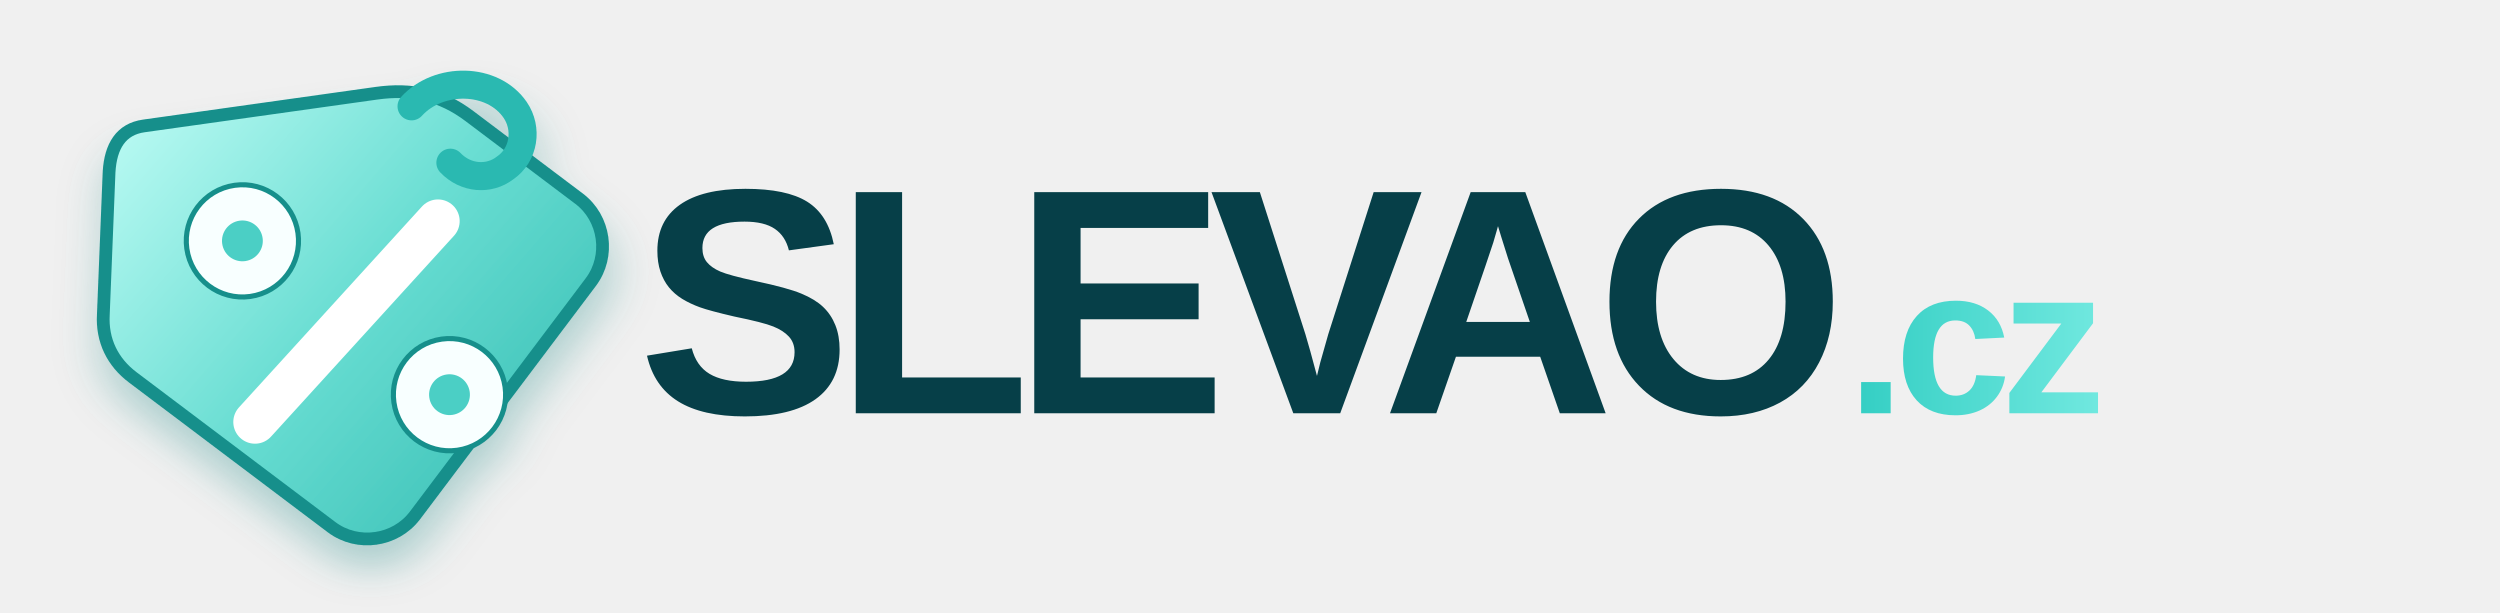
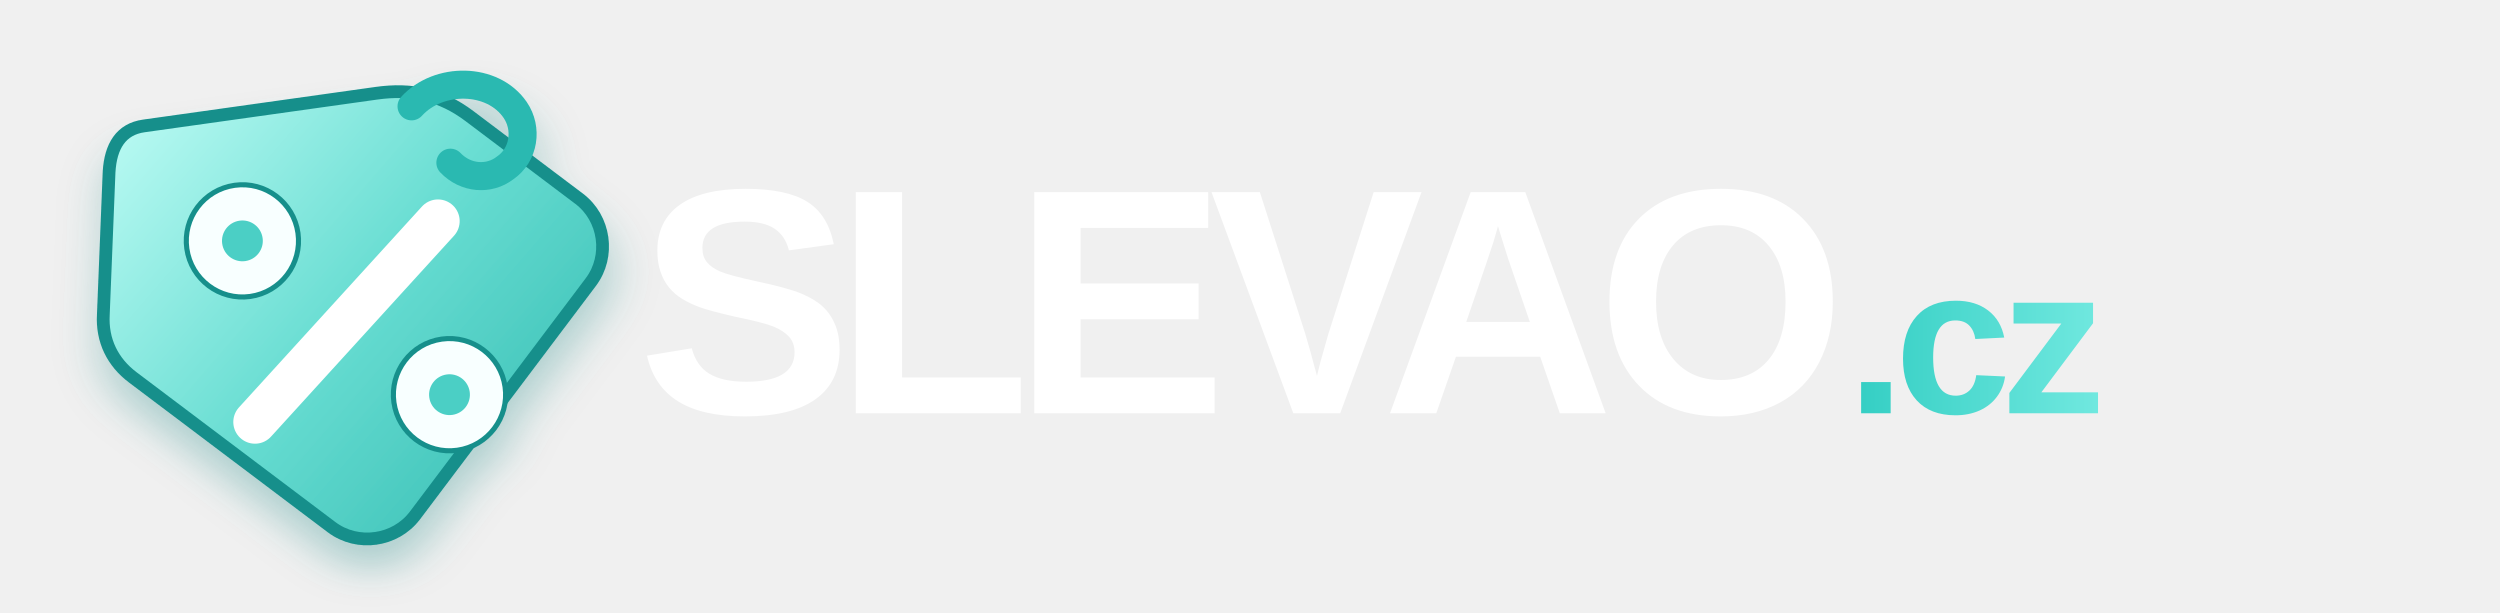
<svg xmlns="http://www.w3.org/2000/svg" viewBox="0 0 980 240" role="img" aria-labelledby="title desc">
  <defs>
    <linearGradient id="tag" x1="0" y1="0" x2="1" y2="1">
      <stop offset="0" stop-color="#bffcf5" />
      <stop offset="0.48" stop-color="#68ddd2" />
      <stop offset="1" stop-color="#2eb8ae" />
    </linearGradient>
    <linearGradient id="cz" x1="0" y1="0" x2="1" y2="0">
      <stop offset="0" stop-color="#35cfc4" />
      <stop offset="1" stop-color="#70e8df" />
    </linearGradient>
    <filter id="shadow" x="-30%" y="-30%" width="170%" height="180%">
      <feDropShadow dx="0" dy="10" stdDeviation="8" flood-color="#087b78" flood-opacity=".28" />
    </filter>
  </defs>
  <g transform="translate(26 19) rotate(-8 95 95)" filter="url(#shadow)">
    <path d="M40 22h92c14 0 25 4 35 14l38 38c9 9 9 24 0 33l-81 81c-9 9-24 9-33 0L22 119c-7-7-10-16-8-26l10-55c2-10 7-16 16-16z" fill="url(#tag)" stroke="#168f8b" stroke-width="5" />
    <path d="M145 29c12-10 33-7 40 7 4 8 1 18-7 22-7 4-16 2-21-5" fill="none" stroke="#2ab9b1" stroke-width="11" stroke-linecap="round" />
    <circle cx="72" cy="72" r="22" fill="#f8ffff" stroke="#168f8b" stroke-width="2" />
    <circle cx="144" cy="143" r="22" fill="#f8ffff" stroke="#168f8b" stroke-width="2" />
    <path d="M67 143L149 75" stroke="#fff" stroke-width="17" stroke-linecap="round" />
    <circle cx="72" cy="72" r="8" fill="#4bcfc5" />
    <circle cx="144" cy="143" r="8" fill="#4bcfc5" />
  </g>
-   <text x="250" y="162" font-family="Arial Black, Arial, sans-serif" font-size="126" font-weight="900" letter-spacing="-7" fill="#063f48">SLEVAO</text>
+   <text x="250" y="162" font-family="Arial Black, Arial, sans-serif" font-size="126" font-weight="900" letter-spacing="-7" fill="#ffffff">SLEVAO</text>
  <text x="724" y="162" font-family="Arial Black, Arial, sans-serif" font-size="82" font-weight="900" letter-spacing="-4" fill="url(#cz)">.cz</text>
</svg>
